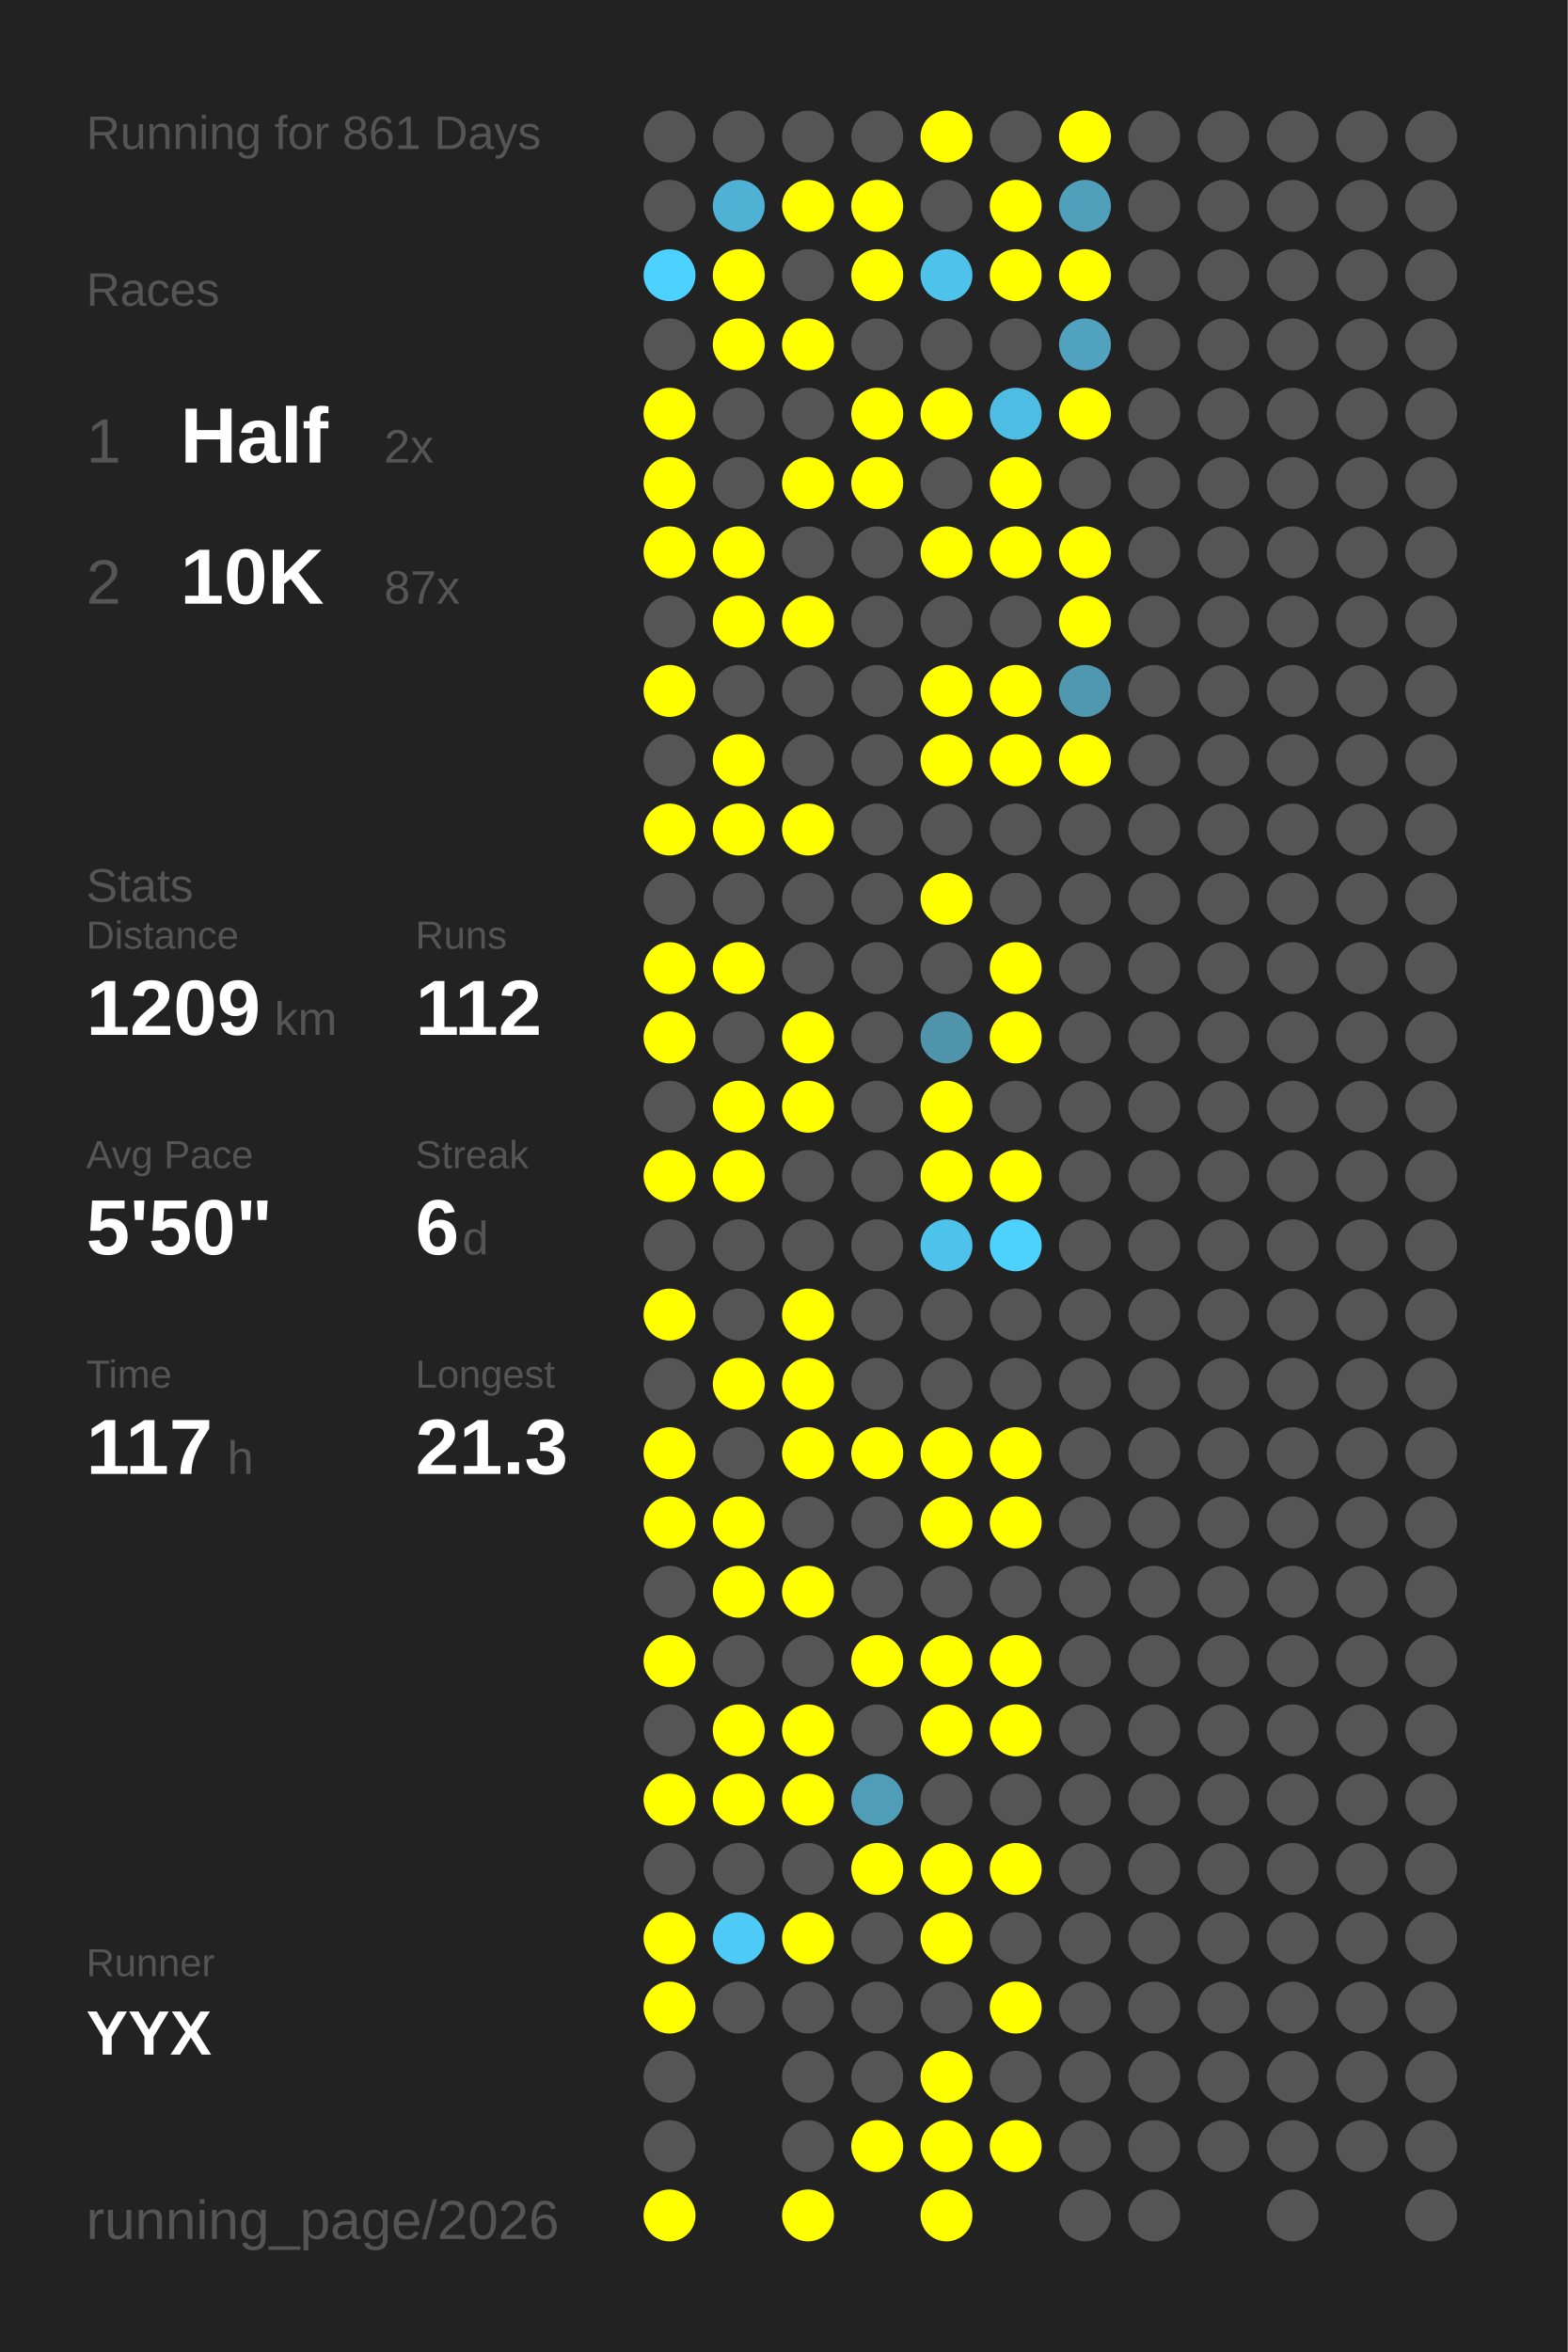
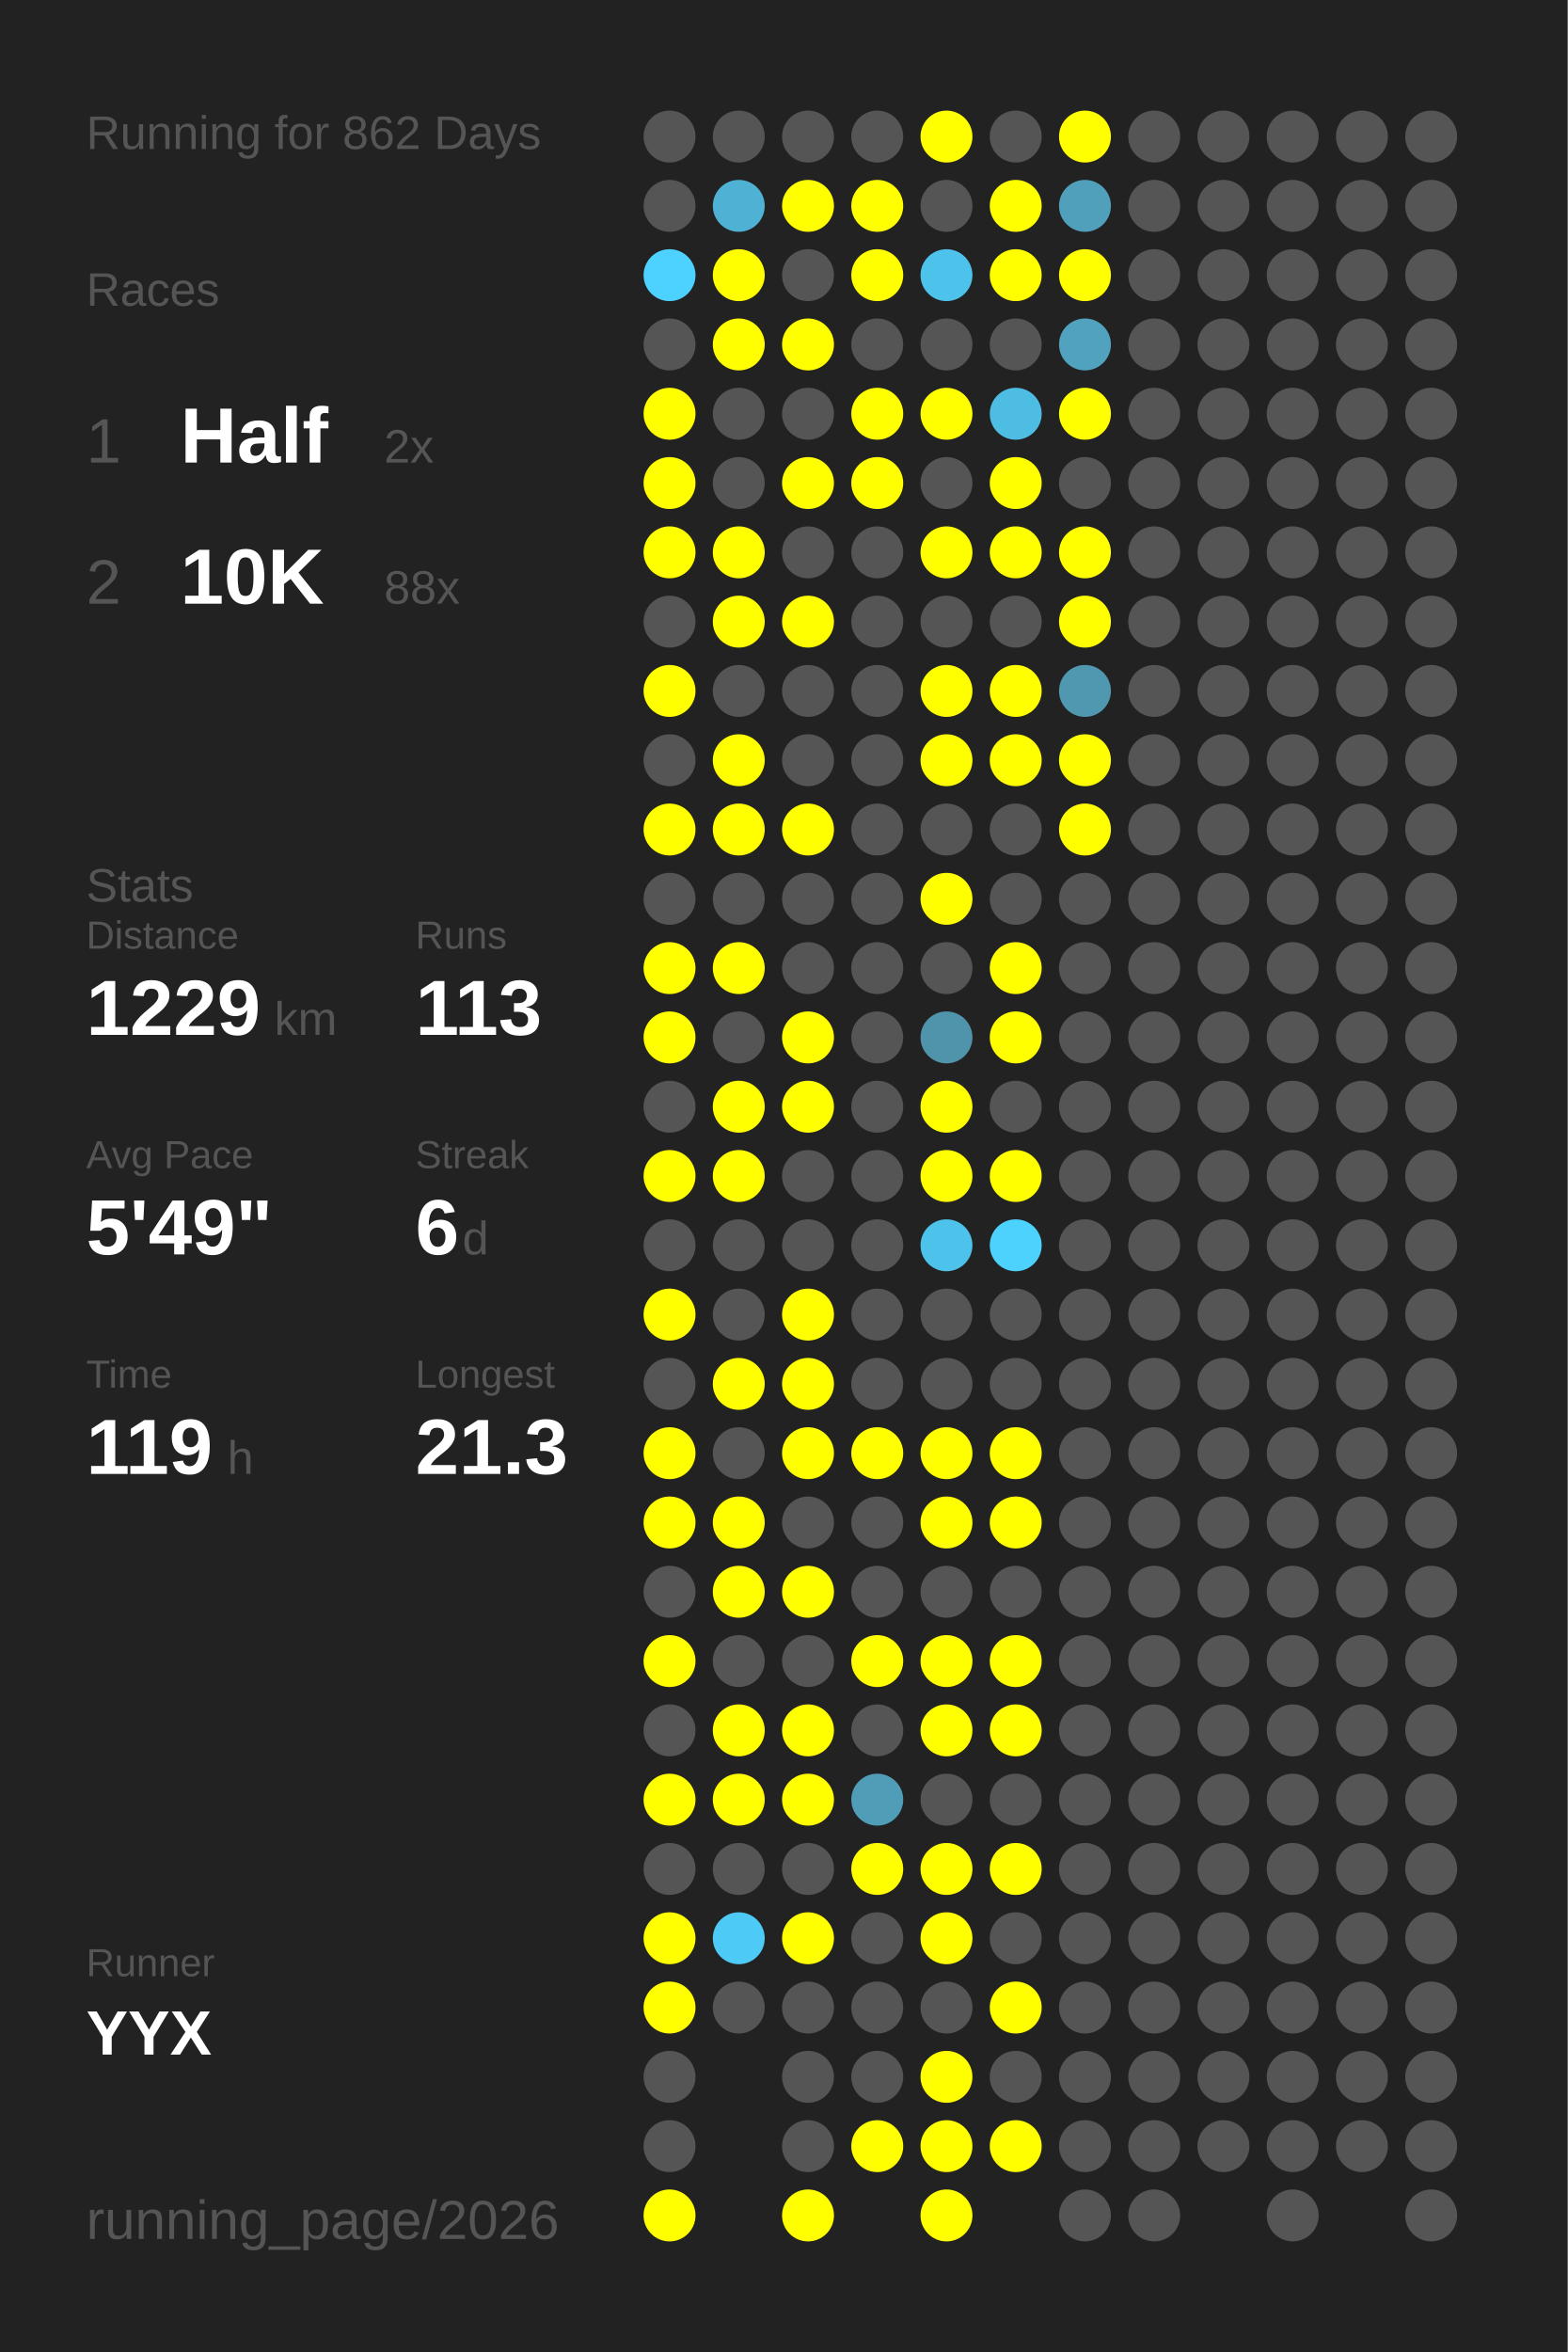
<svg xmlns="http://www.w3.org/2000/svg" baseProfile="full" height="300mm" version="1.1" viewBox="0,0,200,300" width="200mm">
  <defs />
  <rect fill="#222222" height="300" width="200" x="0" y="0" />
-   <text fill="#555555" style="font-size:6px; font-family:Arial;" x="11" y="19">Running for 861 Days</text>
+   <text fill="#555555" style="font-size:6px; font-family:Arial;" x="11" y="19">Running for 862 Days</text>
  <text fill="#555555" style="font-size:6px; font-family:Arial;" x="11" y="39">Races</text>
  <text fill="#555555" style="font-size:8px; font-family:Arial;" x="11" y="59">1</text>
  <text fill="#FFFFFF" style="font-size:10px; font-family:Arial; font-weight:bold;" x="23" y="59">Half</text>
  <text fill="#555555" style="font-size:6px; font-family:Arial;" x="49" y="59">2x</text>
  <text fill="#555555" style="font-size:8px; font-family:Arial;" x="11" y="77">2</text>
  <text fill="#FFFFFF" style="font-size:10px; font-family:Arial; font-weight:bold;" x="23" y="77">10K</text>
-   <text fill="#555555" style="font-size:6px; font-family:Arial;" x="49" y="77">87x</text>
+   <text fill="#555555" style="font-size:6px; font-family:Arial;" x="49" y="77">88x</text>
  <text fill="#555555" style="font-size:6px; font-family:Arial;" x="11" y="115">Stats</text>
  <text fill="#555555" style="font-size:5px; font-family:Arial;" x="11" y="121">Distance</text>
-   <text fill="#FFFFFF" style="font-size:10px; font-family:Arial; font-weight:bold;" x="11" y="132">1209</text>
+   <text fill="#FFFFFF" style="font-size:10px; font-family:Arial; font-weight:bold;" x="11" y="132">1229</text>
  <text fill="#555555" style="font-size:6px; font-family:Arial;" x="35" y="132">km</text>
  <text fill="#555555" style="font-size:5px; font-family:Arial;" x="53" y="121">Runs</text>
-   <text fill="#FFFFFF" style="font-size:10px; font-family:Arial; font-weight:bold;" x="53" y="132">112</text>
+   <text fill="#FFFFFF" style="font-size:10px; font-family:Arial; font-weight:bold;" x="53" y="132">113</text>
  <text fill="#555555" style="font-size:5px; font-family:Arial;" x="11" y="149">Avg Pace</text>
-   <text fill="#FFFFFF" style="font-size:10px; font-family:Arial; font-weight:bold;" x="11" y="160">5'50"</text>
+   <text fill="#FFFFFF" style="font-size:10px; font-family:Arial; font-weight:bold;" x="11" y="160">5'49"</text>
  <text fill="#555555" style="font-size:5px; font-family:Arial;" x="53" y="149">Streak</text>
  <text fill="#FFFFFF" style="font-size:10px; font-family:Arial; font-weight:bold;" x="53" y="160">6</text>
  <text fill="#555555" style="font-size:6px; font-family:Arial;" x="59" y="160">d</text>
  <text fill="#555555" style="font-size:5px; font-family:Arial;" x="11" y="177">Time</text>
-   <text fill="#FFFFFF" style="font-size:10px; font-family:Arial; font-weight:bold;" x="11" y="188">117</text>
+   <text fill="#FFFFFF" style="font-size:10px; font-family:Arial; font-weight:bold;" x="11" y="188">119</text>
  <text fill="#555555" style="font-size:6px; font-family:Arial;" x="29" y="188">h</text>
  <text fill="#555555" style="font-size:5px; font-family:Arial;" x="53" y="177">Longest</text>
  <text fill="#FFFFFF" style="font-size:10px; font-family:Arial; font-weight:bold;" x="53" y="188">21.3</text>
  <text fill="#555555" style="font-size:5px; font-family:Arial;" x="11" y="252.065">Runner</text>
  <text fill="#FFFFFF" style="font-size:8px; font-family:Arial; font-weight:bold;" x="11" y="262.065">YYX</text>
  <text fill="#555555" style="font-size:7px; font-family:Arial;" x="11" y="285.581">running_page/2026</text>
  <circle cx="85.417" cy="17.419" fill="#555555" r="3.312" />
  <circle cx="85.417" cy="26.258" fill="#555555" r="3.312" />
  <circle cx="85.417" cy="35.097" fill="#4dd1fe" r="3.312" />
  <circle cx="85.417" cy="43.935" fill="#555555" r="3.312" />
  <circle cx="85.417" cy="52.774" fill="#FFFF00" r="3.312" />
  <circle cx="85.417" cy="61.613" fill="#FFFF00" r="3.312" />
  <circle cx="85.417" cy="70.452" fill="#FFFF00" r="3.312" />
  <circle cx="85.417" cy="79.29" fill="#555555" r="3.312" />
  <circle cx="85.417" cy="88.129" fill="#FFFF00" r="3.312" />
  <circle cx="85.417" cy="96.968" fill="#555555" r="3.312" />
  <circle cx="85.417" cy="105.806" fill="#FFFF00" r="3.312" />
  <circle cx="85.417" cy="114.645" fill="#555555" r="3.312" />
  <circle cx="85.417" cy="123.484" fill="#FFFF00" r="3.312" />
  <circle cx="85.417" cy="132.323" fill="#FFFF00" r="3.312" />
  <circle cx="85.417" cy="141.161" fill="#555555" r="3.312" />
  <circle cx="85.417" cy="150" fill="#FFFF00" r="3.312" />
  <circle cx="85.417" cy="158.839" fill="#555555" r="3.312" />
  <circle cx="85.417" cy="167.677" fill="#FFFF00" r="3.312" />
  <circle cx="85.417" cy="176.516" fill="#555555" r="3.312" />
  <circle cx="85.417" cy="185.355" fill="#FFFF00" r="3.312" />
  <circle cx="85.417" cy="194.194" fill="#FFFF00" r="3.312" />
  <circle cx="85.417" cy="203.032" fill="#555555" r="3.312" />
  <circle cx="85.417" cy="211.871" fill="#FFFF00" r="3.312" />
  <circle cx="85.417" cy="220.71" fill="#555555" r="3.312" />
  <circle cx="85.417" cy="229.548" fill="#FFFF00" r="3.312" />
  <circle cx="85.417" cy="238.387" fill="#555555" r="3.312" />
  <circle cx="85.417" cy="247.226" fill="#FFFF00" r="3.312" />
  <circle cx="85.417" cy="256.065" fill="#FFFF00" r="3.312" />
  <circle cx="85.417" cy="264.903" fill="#555555" r="3.312" />
  <circle cx="85.417" cy="273.742" fill="#555555" r="3.312" />
  <circle cx="85.417" cy="282.581" fill="#FFFF00" r="3.312" />
  <circle cx="94.25" cy="17.419" fill="#555555" r="3.312" />
  <circle cx="94.25" cy="26.258" fill="#4fb1d3" r="3.312" />
  <circle cx="94.25" cy="35.097" fill="#FFFF00" r="3.312" />
  <circle cx="94.25" cy="43.935" fill="#FFFF00" r="3.312" />
  <circle cx="94.25" cy="52.774" fill="#555555" r="3.312" />
  <circle cx="94.25" cy="61.613" fill="#555555" r="3.312" />
  <circle cx="94.25" cy="70.452" fill="#FFFF00" r="3.312" />
  <circle cx="94.25" cy="79.29" fill="#FFFF00" r="3.312" />
  <circle cx="94.25" cy="88.129" fill="#555555" r="3.312" />
  <circle cx="94.25" cy="96.968" fill="#FFFF00" r="3.312" />
  <circle cx="94.25" cy="105.806" fill="#FFFF00" r="3.312" />
  <circle cx="94.25" cy="114.645" fill="#555555" r="3.312" />
  <circle cx="94.25" cy="123.484" fill="#FFFF00" r="3.312" />
  <circle cx="94.25" cy="132.323" fill="#555555" r="3.312" />
  <circle cx="94.25" cy="141.161" fill="#FFFF00" r="3.312" />
  <circle cx="94.25" cy="150" fill="#FFFF00" r="3.312" />
  <circle cx="94.25" cy="158.839" fill="#555555" r="3.312" />
  <circle cx="94.25" cy="167.677" fill="#555555" r="3.312" />
  <circle cx="94.25" cy="176.516" fill="#FFFF00" r="3.312" />
  <circle cx="94.25" cy="185.355" fill="#555555" r="3.312" />
  <circle cx="94.25" cy="194.194" fill="#FFFF00" r="3.312" />
  <circle cx="94.25" cy="203.032" fill="#FFFF00" r="3.312" />
  <circle cx="94.25" cy="211.871" fill="#555555" r="3.312" />
  <circle cx="94.25" cy="220.71" fill="#FFFF00" r="3.312" />
  <circle cx="94.25" cy="229.548" fill="#FFFF00" r="3.312" />
  <circle cx="94.25" cy="238.387" fill="#555555" r="3.312" />
  <circle cx="94.25" cy="247.226" fill="#4dcaf5" r="3.312" />
  <circle cx="94.25" cy="256.065" fill="#555555" r="3.312" />
  <circle cx="103.083" cy="17.419" fill="#555555" r="3.312" />
  <circle cx="103.083" cy="26.258" fill="#FFFF00" r="3.312" />
  <circle cx="103.083" cy="35.097" fill="#555555" r="3.312" />
  <circle cx="103.083" cy="43.935" fill="#FFFF00" r="3.312" />
  <circle cx="103.083" cy="52.774" fill="#555555" r="3.312" />
  <circle cx="103.083" cy="61.613" fill="#FFFF00" r="3.312" />
  <circle cx="103.083" cy="70.452" fill="#555555" r="3.312" />
  <circle cx="103.083" cy="79.29" fill="#FFFF00" r="3.312" />
  <circle cx="103.083" cy="88.129" fill="#555555" r="3.312" />
  <circle cx="103.083" cy="96.968" fill="#555555" r="3.312" />
  <circle cx="103.083" cy="105.806" fill="#FFFF00" r="3.312" />
  <circle cx="103.083" cy="114.645" fill="#555555" r="3.312" />
  <circle cx="103.083" cy="123.484" fill="#555555" r="3.312" />
  <circle cx="103.083" cy="132.323" fill="#FFFF00" r="3.312" />
  <circle cx="103.083" cy="141.161" fill="#FFFF00" r="3.312" />
  <circle cx="103.083" cy="150" fill="#555555" r="3.312" />
  <circle cx="103.083" cy="158.839" fill="#555555" r="3.312" />
  <circle cx="103.083" cy="167.677" fill="#FFFF00" r="3.312" />
  <circle cx="103.083" cy="176.516" fill="#FFFF00" r="3.312" />
  <circle cx="103.083" cy="185.355" fill="#FFFF00" r="3.312" />
  <circle cx="103.083" cy="194.194" fill="#555555" r="3.312" />
  <circle cx="103.083" cy="203.032" fill="#FFFF00" r="3.312" />
  <circle cx="103.083" cy="211.871" fill="#555555" r="3.312" />
  <circle cx="103.083" cy="220.71" fill="#FFFF00" r="3.312" />
  <circle cx="103.083" cy="229.548" fill="#FFFF00" r="3.312" />
  <circle cx="103.083" cy="238.387" fill="#555555" r="3.312" />
  <circle cx="103.083" cy="247.226" fill="#FFFF00" r="3.312" />
  <circle cx="103.083" cy="256.065" fill="#555555" r="3.312" />
  <circle cx="103.083" cy="264.903" fill="#555555" r="3.312" />
  <circle cx="103.083" cy="273.742" fill="#555555" r="3.312" />
  <circle cx="103.083" cy="282.581" fill="#FFFF00" r="3.312" />
  <circle cx="111.917" cy="17.419" fill="#555555" r="3.312" />
  <circle cx="111.917" cy="26.258" fill="#FFFF00" r="3.312" />
  <circle cx="111.917" cy="35.097" fill="#FFFF00" r="3.312" />
  <circle cx="111.917" cy="43.935" fill="#555555" r="3.312" />
  <circle cx="111.917" cy="52.774" fill="#FFFF00" r="3.312" />
  <circle cx="111.917" cy="61.613" fill="#FFFF00" r="3.312" />
  <circle cx="111.917" cy="70.452" fill="#555555" r="3.312" />
  <circle cx="111.917" cy="79.29" fill="#555555" r="3.312" />
  <circle cx="111.917" cy="88.129" fill="#555555" r="3.312" />
  <circle cx="111.917" cy="96.968" fill="#555555" r="3.312" />
  <circle cx="111.917" cy="105.806" fill="#555555" r="3.312" />
  <circle cx="111.917" cy="114.645" fill="#555555" r="3.312" />
  <circle cx="111.917" cy="123.484" fill="#555555" r="3.312" />
  <circle cx="111.917" cy="132.323" fill="#555555" r="3.312" />
  <circle cx="111.917" cy="141.161" fill="#555555" r="3.312" />
  <circle cx="111.917" cy="150" fill="#555555" r="3.312" />
  <circle cx="111.917" cy="158.839" fill="#555555" r="3.312" />
  <circle cx="111.917" cy="167.677" fill="#555555" r="3.312" />
  <circle cx="111.917" cy="176.516" fill="#555555" r="3.312" />
  <circle cx="111.917" cy="185.355" fill="#FFFF00" r="3.312" />
  <circle cx="111.917" cy="194.194" fill="#555555" r="3.312" />
  <circle cx="111.917" cy="203.032" fill="#555555" r="3.312" />
  <circle cx="111.917" cy="211.871" fill="#FFFF00" r="3.312" />
  <circle cx="111.917" cy="220.71" fill="#555555" r="3.312" />
  <circle cx="111.917" cy="229.548" fill="#509db7" r="3.312" />
  <circle cx="111.917" cy="238.387" fill="#FFFF00" r="3.312" />
  <circle cx="111.917" cy="247.226" fill="#555555" r="3.312" />
  <circle cx="111.917" cy="256.065" fill="#555555" r="3.312" />
  <circle cx="111.917" cy="264.903" fill="#555555" r="3.312" />
  <circle cx="111.917" cy="273.742" fill="#FFFF00" r="3.312" />
  <circle cx="120.75" cy="17.419" fill="#FFFF00" r="3.312" />
  <circle cx="120.75" cy="26.258" fill="#555555" r="3.312" />
  <circle cx="120.75" cy="35.097" fill="#4dc3eb" r="3.312" />
  <circle cx="120.75" cy="43.935" fill="#555555" r="3.312" />
  <circle cx="120.75" cy="52.774" fill="#FFFF00" r="3.312" />
  <circle cx="120.75" cy="61.613" fill="#555555" r="3.312" />
  <circle cx="120.75" cy="70.452" fill="#FFFF00" r="3.312" />
  <circle cx="120.75" cy="79.29" fill="#555555" r="3.312" />
  <circle cx="120.75" cy="88.129" fill="#FFFF00" r="3.312" />
  <circle cx="120.75" cy="96.968" fill="#FFFF00" r="3.312" />
  <circle cx="120.75" cy="105.806" fill="#555555" r="3.312" />
  <circle cx="120.75" cy="114.645" fill="#FFFF00" r="3.312" />
  <circle cx="120.75" cy="123.484" fill="#555555" r="3.312" />
  <circle cx="120.75" cy="132.323" fill="#5094ab" r="3.312" />
  <circle cx="120.75" cy="141.161" fill="#FFFF00" r="3.312" />
  <circle cx="120.75" cy="150" fill="#FFFF00" r="3.312" />
  <circle cx="120.75" cy="158.839" fill="#4dc2ea" r="3.312" />
  <circle cx="120.75" cy="167.677" fill="#555555" r="3.312" />
  <circle cx="120.75" cy="176.516" fill="#555555" r="3.312" />
  <circle cx="120.75" cy="185.355" fill="#FFFF00" r="3.312" />
  <circle cx="120.75" cy="194.194" fill="#FFFF00" r="3.312" />
  <circle cx="120.75" cy="203.032" fill="#555555" r="3.312" />
  <circle cx="120.75" cy="211.871" fill="#FFFF00" r="3.312" />
  <circle cx="120.75" cy="220.71" fill="#FFFF00" r="3.312" />
  <circle cx="120.75" cy="229.548" fill="#555555" r="3.312" />
  <circle cx="120.75" cy="238.387" fill="#FFFF00" r="3.312" />
  <circle cx="120.75" cy="247.226" fill="#FFFF00" r="3.312" />
  <circle cx="120.75" cy="256.065" fill="#555555" r="3.312" />
  <circle cx="120.75" cy="264.903" fill="#FFFF00" r="3.312" />
  <circle cx="120.75" cy="273.742" fill="#FFFF00" r="3.312" />
  <circle cx="120.75" cy="282.581" fill="#FFFF00" r="3.312" />
  <circle cx="129.583" cy="17.419" fill="#555555" r="3.312" />
  <circle cx="129.583" cy="26.258" fill="#FFFF00" r="3.312" />
  <circle cx="129.583" cy="35.097" fill="#FFFF00" r="3.312" />
  <circle cx="129.583" cy="43.935" fill="#555555" r="3.312" />
  <circle cx="129.583" cy="52.774" fill="#4ebde3" r="3.312" />
  <circle cx="129.583" cy="61.613" fill="#FFFF00" r="3.312" />
  <circle cx="129.583" cy="70.452" fill="#FFFF00" r="3.312" />
  <circle cx="129.583" cy="79.29" fill="#555555" r="3.312" />
  <circle cx="129.583" cy="88.129" fill="#FFFF00" r="3.312" />
  <circle cx="129.583" cy="96.968" fill="#FFFF00" r="3.312" />
  <circle cx="129.583" cy="105.806" fill="#555555" r="3.312" />
  <circle cx="129.583" cy="114.645" fill="#555555" r="3.312" />
  <circle cx="129.583" cy="123.484" fill="#FFFF00" r="3.312" />
  <circle cx="129.583" cy="132.323" fill="#FFFF00" r="3.312" />
  <circle cx="129.583" cy="141.161" fill="#555555" r="3.312" />
  <circle cx="129.583" cy="150" fill="#FFFF00" r="3.312" />
  <circle cx="129.583" cy="158.839" fill="#4dd1fd" r="3.312" />
  <circle cx="129.583" cy="167.677" fill="#555555" r="3.312" />
  <circle cx="129.583" cy="176.516" fill="#555555" r="3.312" />
  <circle cx="129.583" cy="185.355" fill="#FFFF00" r="3.312" />
  <circle cx="129.583" cy="194.194" fill="#FFFF00" r="3.312" />
  <circle cx="129.583" cy="203.032" fill="#555555" r="3.312" />
  <circle cx="129.583" cy="211.871" fill="#FFFF00" r="3.312" />
  <circle cx="129.583" cy="220.71" fill="#FFFF00" r="3.312" />
  <circle cx="129.583" cy="229.548" fill="#555555" r="3.312" />
  <circle cx="129.583" cy="238.387" fill="#FFFF00" r="3.312" />
  <circle cx="129.583" cy="247.226" fill="#555555" r="3.312" />
  <circle cx="129.583" cy="256.065" fill="#FFFF00" r="3.312" />
  <circle cx="129.583" cy="264.903" fill="#555555" r="3.312" />
  <circle cx="129.583" cy="273.742" fill="#FFFF00" r="3.312" />
  <circle cx="138.417" cy="17.419" fill="#FFFF00" r="3.312" />
  <circle cx="138.417" cy="26.258" fill="#50a0bb" r="3.312" />
  <circle cx="138.417" cy="35.097" fill="#FFFF00" r="3.312" />
  <circle cx="138.417" cy="43.935" fill="#50a2be" r="3.312" />
  <circle cx="138.417" cy="52.774" fill="#FFFF00" r="3.312" />
  <circle cx="138.417" cy="61.613" fill="#555555" r="3.312" />
  <circle cx="138.417" cy="70.452" fill="#FFFF00" r="3.312" />
  <circle cx="138.417" cy="79.29" fill="#FFFF00" r="3.312" />
  <circle cx="138.417" cy="88.129" fill="#5098b0" r="3.312" />
  <circle cx="138.417" cy="96.968" fill="#FFFF00" r="3.312" />
-   <circle cx="138.417" cy="105.806" fill="#555555" r="3.312" />
+   <circle cx="138.417" cy="105.806" fill="#FFFF00" r="3.312" />
  <circle cx="138.417" cy="114.645" fill="#555555" r="3.312" />
  <circle cx="138.417" cy="123.484" fill="#555555" r="3.312" />
  <circle cx="138.417" cy="132.323" fill="#555555" r="3.312" />
  <circle cx="138.417" cy="141.161" fill="#555555" r="3.312" />
  <circle cx="138.417" cy="150" fill="#555555" r="3.312" />
  <circle cx="138.417" cy="158.839" fill="#555555" r="3.312" />
  <circle cx="138.417" cy="167.677" fill="#555555" r="3.312" />
  <circle cx="138.417" cy="176.516" fill="#555555" r="3.312" />
  <circle cx="138.417" cy="185.355" fill="#555555" r="3.312" />
  <circle cx="138.417" cy="194.194" fill="#555555" r="3.312" />
  <circle cx="138.417" cy="203.032" fill="#555555" r="3.312" />
  <circle cx="138.417" cy="211.871" fill="#555555" r="3.312" />
  <circle cx="138.417" cy="220.71" fill="#555555" r="3.312" />
  <circle cx="138.417" cy="229.548" fill="#555555" r="3.312" />
  <circle cx="138.417" cy="238.387" fill="#555555" r="3.312" />
  <circle cx="138.417" cy="247.226" fill="#555555" r="3.312" />
  <circle cx="138.417" cy="256.065" fill="#555555" r="3.312" />
  <circle cx="138.417" cy="264.903" fill="#555555" r="3.312" />
  <circle cx="138.417" cy="273.742" fill="#555555" r="3.312" />
  <circle cx="138.417" cy="282.581" fill="#555555" r="3.312" />
  <circle cx="147.25" cy="17.419" fill="#555555" r="3.312" />
  <circle cx="147.25" cy="26.258" fill="#555555" r="3.312" />
  <circle cx="147.25" cy="35.097" fill="#555555" r="3.312" />
  <circle cx="147.25" cy="43.935" fill="#555555" r="3.312" />
  <circle cx="147.25" cy="52.774" fill="#555555" r="3.312" />
  <circle cx="147.25" cy="61.613" fill="#555555" r="3.312" />
  <circle cx="147.25" cy="70.452" fill="#555555" r="3.312" />
  <circle cx="147.25" cy="79.29" fill="#555555" r="3.312" />
  <circle cx="147.25" cy="88.129" fill="#555555" r="3.312" />
  <circle cx="147.25" cy="96.968" fill="#555555" r="3.312" />
  <circle cx="147.25" cy="105.806" fill="#555555" r="3.312" />
  <circle cx="147.25" cy="114.645" fill="#555555" r="3.312" />
  <circle cx="147.25" cy="123.484" fill="#555555" r="3.312" />
  <circle cx="147.25" cy="132.323" fill="#555555" r="3.312" />
  <circle cx="147.25" cy="141.161" fill="#555555" r="3.312" />
  <circle cx="147.25" cy="150" fill="#555555" r="3.312" />
  <circle cx="147.25" cy="158.839" fill="#555555" r="3.312" />
  <circle cx="147.25" cy="167.677" fill="#555555" r="3.312" />
  <circle cx="147.25" cy="176.516" fill="#555555" r="3.312" />
  <circle cx="147.25" cy="185.355" fill="#555555" r="3.312" />
  <circle cx="147.25" cy="194.194" fill="#555555" r="3.312" />
  <circle cx="147.25" cy="203.032" fill="#555555" r="3.312" />
  <circle cx="147.25" cy="211.871" fill="#555555" r="3.312" />
  <circle cx="147.25" cy="220.71" fill="#555555" r="3.312" />
  <circle cx="147.25" cy="229.548" fill="#555555" r="3.312" />
  <circle cx="147.25" cy="238.387" fill="#555555" r="3.312" />
  <circle cx="147.25" cy="247.226" fill="#555555" r="3.312" />
  <circle cx="147.25" cy="256.065" fill="#555555" r="3.312" />
  <circle cx="147.25" cy="264.903" fill="#555555" r="3.312" />
  <circle cx="147.25" cy="273.742" fill="#555555" r="3.312" />
  <circle cx="147.25" cy="282.581" fill="#555555" r="3.312" />
  <circle cx="156.083" cy="17.419" fill="#555555" r="3.312" />
  <circle cx="156.083" cy="26.258" fill="#555555" r="3.312" />
  <circle cx="156.083" cy="35.097" fill="#555555" r="3.312" />
  <circle cx="156.083" cy="43.935" fill="#555555" r="3.312" />
  <circle cx="156.083" cy="52.774" fill="#555555" r="3.312" />
  <circle cx="156.083" cy="61.613" fill="#555555" r="3.312" />
  <circle cx="156.083" cy="70.452" fill="#555555" r="3.312" />
  <circle cx="156.083" cy="79.29" fill="#555555" r="3.312" />
  <circle cx="156.083" cy="88.129" fill="#555555" r="3.312" />
  <circle cx="156.083" cy="96.968" fill="#555555" r="3.312" />
  <circle cx="156.083" cy="105.806" fill="#555555" r="3.312" />
  <circle cx="156.083" cy="114.645" fill="#555555" r="3.312" />
  <circle cx="156.083" cy="123.484" fill="#555555" r="3.312" />
  <circle cx="156.083" cy="132.323" fill="#555555" r="3.312" />
  <circle cx="156.083" cy="141.161" fill="#555555" r="3.312" />
  <circle cx="156.083" cy="150" fill="#555555" r="3.312" />
  <circle cx="156.083" cy="158.839" fill="#555555" r="3.312" />
  <circle cx="156.083" cy="167.677" fill="#555555" r="3.312" />
  <circle cx="156.083" cy="176.516" fill="#555555" r="3.312" />
  <circle cx="156.083" cy="185.355" fill="#555555" r="3.312" />
  <circle cx="156.083" cy="194.194" fill="#555555" r="3.312" />
  <circle cx="156.083" cy="203.032" fill="#555555" r="3.312" />
  <circle cx="156.083" cy="211.871" fill="#555555" r="3.312" />
  <circle cx="156.083" cy="220.71" fill="#555555" r="3.312" />
  <circle cx="156.083" cy="229.548" fill="#555555" r="3.312" />
  <circle cx="156.083" cy="238.387" fill="#555555" r="3.312" />
  <circle cx="156.083" cy="247.226" fill="#555555" r="3.312" />
  <circle cx="156.083" cy="256.065" fill="#555555" r="3.312" />
  <circle cx="156.083" cy="264.903" fill="#555555" r="3.312" />
  <circle cx="156.083" cy="273.742" fill="#555555" r="3.312" />
  <circle cx="164.917" cy="17.419" fill="#555555" r="3.312" />
  <circle cx="164.917" cy="26.258" fill="#555555" r="3.312" />
  <circle cx="164.917" cy="35.097" fill="#555555" r="3.312" />
  <circle cx="164.917" cy="43.935" fill="#555555" r="3.312" />
  <circle cx="164.917" cy="52.774" fill="#555555" r="3.312" />
  <circle cx="164.917" cy="61.613" fill="#555555" r="3.312" />
  <circle cx="164.917" cy="70.452" fill="#555555" r="3.312" />
  <circle cx="164.917" cy="79.29" fill="#555555" r="3.312" />
  <circle cx="164.917" cy="88.129" fill="#555555" r="3.312" />
  <circle cx="164.917" cy="96.968" fill="#555555" r="3.312" />
  <circle cx="164.917" cy="105.806" fill="#555555" r="3.312" />
  <circle cx="164.917" cy="114.645" fill="#555555" r="3.312" />
  <circle cx="164.917" cy="123.484" fill="#555555" r="3.312" />
  <circle cx="164.917" cy="132.323" fill="#555555" r="3.312" />
  <circle cx="164.917" cy="141.161" fill="#555555" r="3.312" />
  <circle cx="164.917" cy="150" fill="#555555" r="3.312" />
  <circle cx="164.917" cy="158.839" fill="#555555" r="3.312" />
  <circle cx="164.917" cy="167.677" fill="#555555" r="3.312" />
  <circle cx="164.917" cy="176.516" fill="#555555" r="3.312" />
  <circle cx="164.917" cy="185.355" fill="#555555" r="3.312" />
  <circle cx="164.917" cy="194.194" fill="#555555" r="3.312" />
  <circle cx="164.917" cy="203.032" fill="#555555" r="3.312" />
  <circle cx="164.917" cy="211.871" fill="#555555" r="3.312" />
  <circle cx="164.917" cy="220.71" fill="#555555" r="3.312" />
  <circle cx="164.917" cy="229.548" fill="#555555" r="3.312" />
  <circle cx="164.917" cy="238.387" fill="#555555" r="3.312" />
  <circle cx="164.917" cy="247.226" fill="#555555" r="3.312" />
  <circle cx="164.917" cy="256.065" fill="#555555" r="3.312" />
  <circle cx="164.917" cy="264.903" fill="#555555" r="3.312" />
  <circle cx="164.917" cy="273.742" fill="#555555" r="3.312" />
  <circle cx="164.917" cy="282.581" fill="#555555" r="3.312" />
  <circle cx="173.75" cy="17.419" fill="#555555" r="3.312" />
  <circle cx="173.75" cy="26.258" fill="#555555" r="3.312" />
  <circle cx="173.75" cy="35.097" fill="#555555" r="3.312" />
  <circle cx="173.75" cy="43.935" fill="#555555" r="3.312" />
  <circle cx="173.75" cy="52.774" fill="#555555" r="3.312" />
  <circle cx="173.75" cy="61.613" fill="#555555" r="3.312" />
  <circle cx="173.75" cy="70.452" fill="#555555" r="3.312" />
  <circle cx="173.75" cy="79.29" fill="#555555" r="3.312" />
  <circle cx="173.75" cy="88.129" fill="#555555" r="3.312" />
  <circle cx="173.75" cy="96.968" fill="#555555" r="3.312" />
  <circle cx="173.75" cy="105.806" fill="#555555" r="3.312" />
  <circle cx="173.75" cy="114.645" fill="#555555" r="3.312" />
  <circle cx="173.75" cy="123.484" fill="#555555" r="3.312" />
  <circle cx="173.75" cy="132.323" fill="#555555" r="3.312" />
  <circle cx="173.75" cy="141.161" fill="#555555" r="3.312" />
  <circle cx="173.75" cy="150" fill="#555555" r="3.312" />
  <circle cx="173.75" cy="158.839" fill="#555555" r="3.312" />
  <circle cx="173.75" cy="167.677" fill="#555555" r="3.312" />
  <circle cx="173.75" cy="176.516" fill="#555555" r="3.312" />
  <circle cx="173.75" cy="185.355" fill="#555555" r="3.312" />
  <circle cx="173.75" cy="194.194" fill="#555555" r="3.312" />
  <circle cx="173.75" cy="203.032" fill="#555555" r="3.312" />
  <circle cx="173.75" cy="211.871" fill="#555555" r="3.312" />
  <circle cx="173.75" cy="220.71" fill="#555555" r="3.312" />
  <circle cx="173.75" cy="229.548" fill="#555555" r="3.312" />
  <circle cx="173.75" cy="238.387" fill="#555555" r="3.312" />
  <circle cx="173.75" cy="247.226" fill="#555555" r="3.312" />
  <circle cx="173.75" cy="256.065" fill="#555555" r="3.312" />
  <circle cx="173.75" cy="264.903" fill="#555555" r="3.312" />
  <circle cx="173.75" cy="273.742" fill="#555555" r="3.312" />
  <circle cx="182.583" cy="17.419" fill="#555555" r="3.312" />
  <circle cx="182.583" cy="26.258" fill="#555555" r="3.312" />
  <circle cx="182.583" cy="35.097" fill="#555555" r="3.312" />
  <circle cx="182.583" cy="43.935" fill="#555555" r="3.312" />
  <circle cx="182.583" cy="52.774" fill="#555555" r="3.312" />
  <circle cx="182.583" cy="61.613" fill="#555555" r="3.312" />
  <circle cx="182.583" cy="70.452" fill="#555555" r="3.312" />
  <circle cx="182.583" cy="79.29" fill="#555555" r="3.312" />
  <circle cx="182.583" cy="88.129" fill="#555555" r="3.312" />
  <circle cx="182.583" cy="96.968" fill="#555555" r="3.312" />
  <circle cx="182.583" cy="105.806" fill="#555555" r="3.312" />
  <circle cx="182.583" cy="114.645" fill="#555555" r="3.312" />
  <circle cx="182.583" cy="123.484" fill="#555555" r="3.312" />
  <circle cx="182.583" cy="132.323" fill="#555555" r="3.312" />
  <circle cx="182.583" cy="141.161" fill="#555555" r="3.312" />
  <circle cx="182.583" cy="150" fill="#555555" r="3.312" />
  <circle cx="182.583" cy="158.839" fill="#555555" r="3.312" />
  <circle cx="182.583" cy="167.677" fill="#555555" r="3.312" />
  <circle cx="182.583" cy="176.516" fill="#555555" r="3.312" />
  <circle cx="182.583" cy="185.355" fill="#555555" r="3.312" />
  <circle cx="182.583" cy="194.194" fill="#555555" r="3.312" />
  <circle cx="182.583" cy="203.032" fill="#555555" r="3.312" />
  <circle cx="182.583" cy="211.871" fill="#555555" r="3.312" />
  <circle cx="182.583" cy="220.71" fill="#555555" r="3.312" />
  <circle cx="182.583" cy="229.548" fill="#555555" r="3.312" />
  <circle cx="182.583" cy="238.387" fill="#555555" r="3.312" />
  <circle cx="182.583" cy="247.226" fill="#555555" r="3.312" />
  <circle cx="182.583" cy="256.065" fill="#555555" r="3.312" />
  <circle cx="182.583" cy="264.903" fill="#555555" r="3.312" />
  <circle cx="182.583" cy="273.742" fill="#555555" r="3.312" />
  <circle cx="182.583" cy="282.581" fill="#555555" r="3.312" />
</svg>
